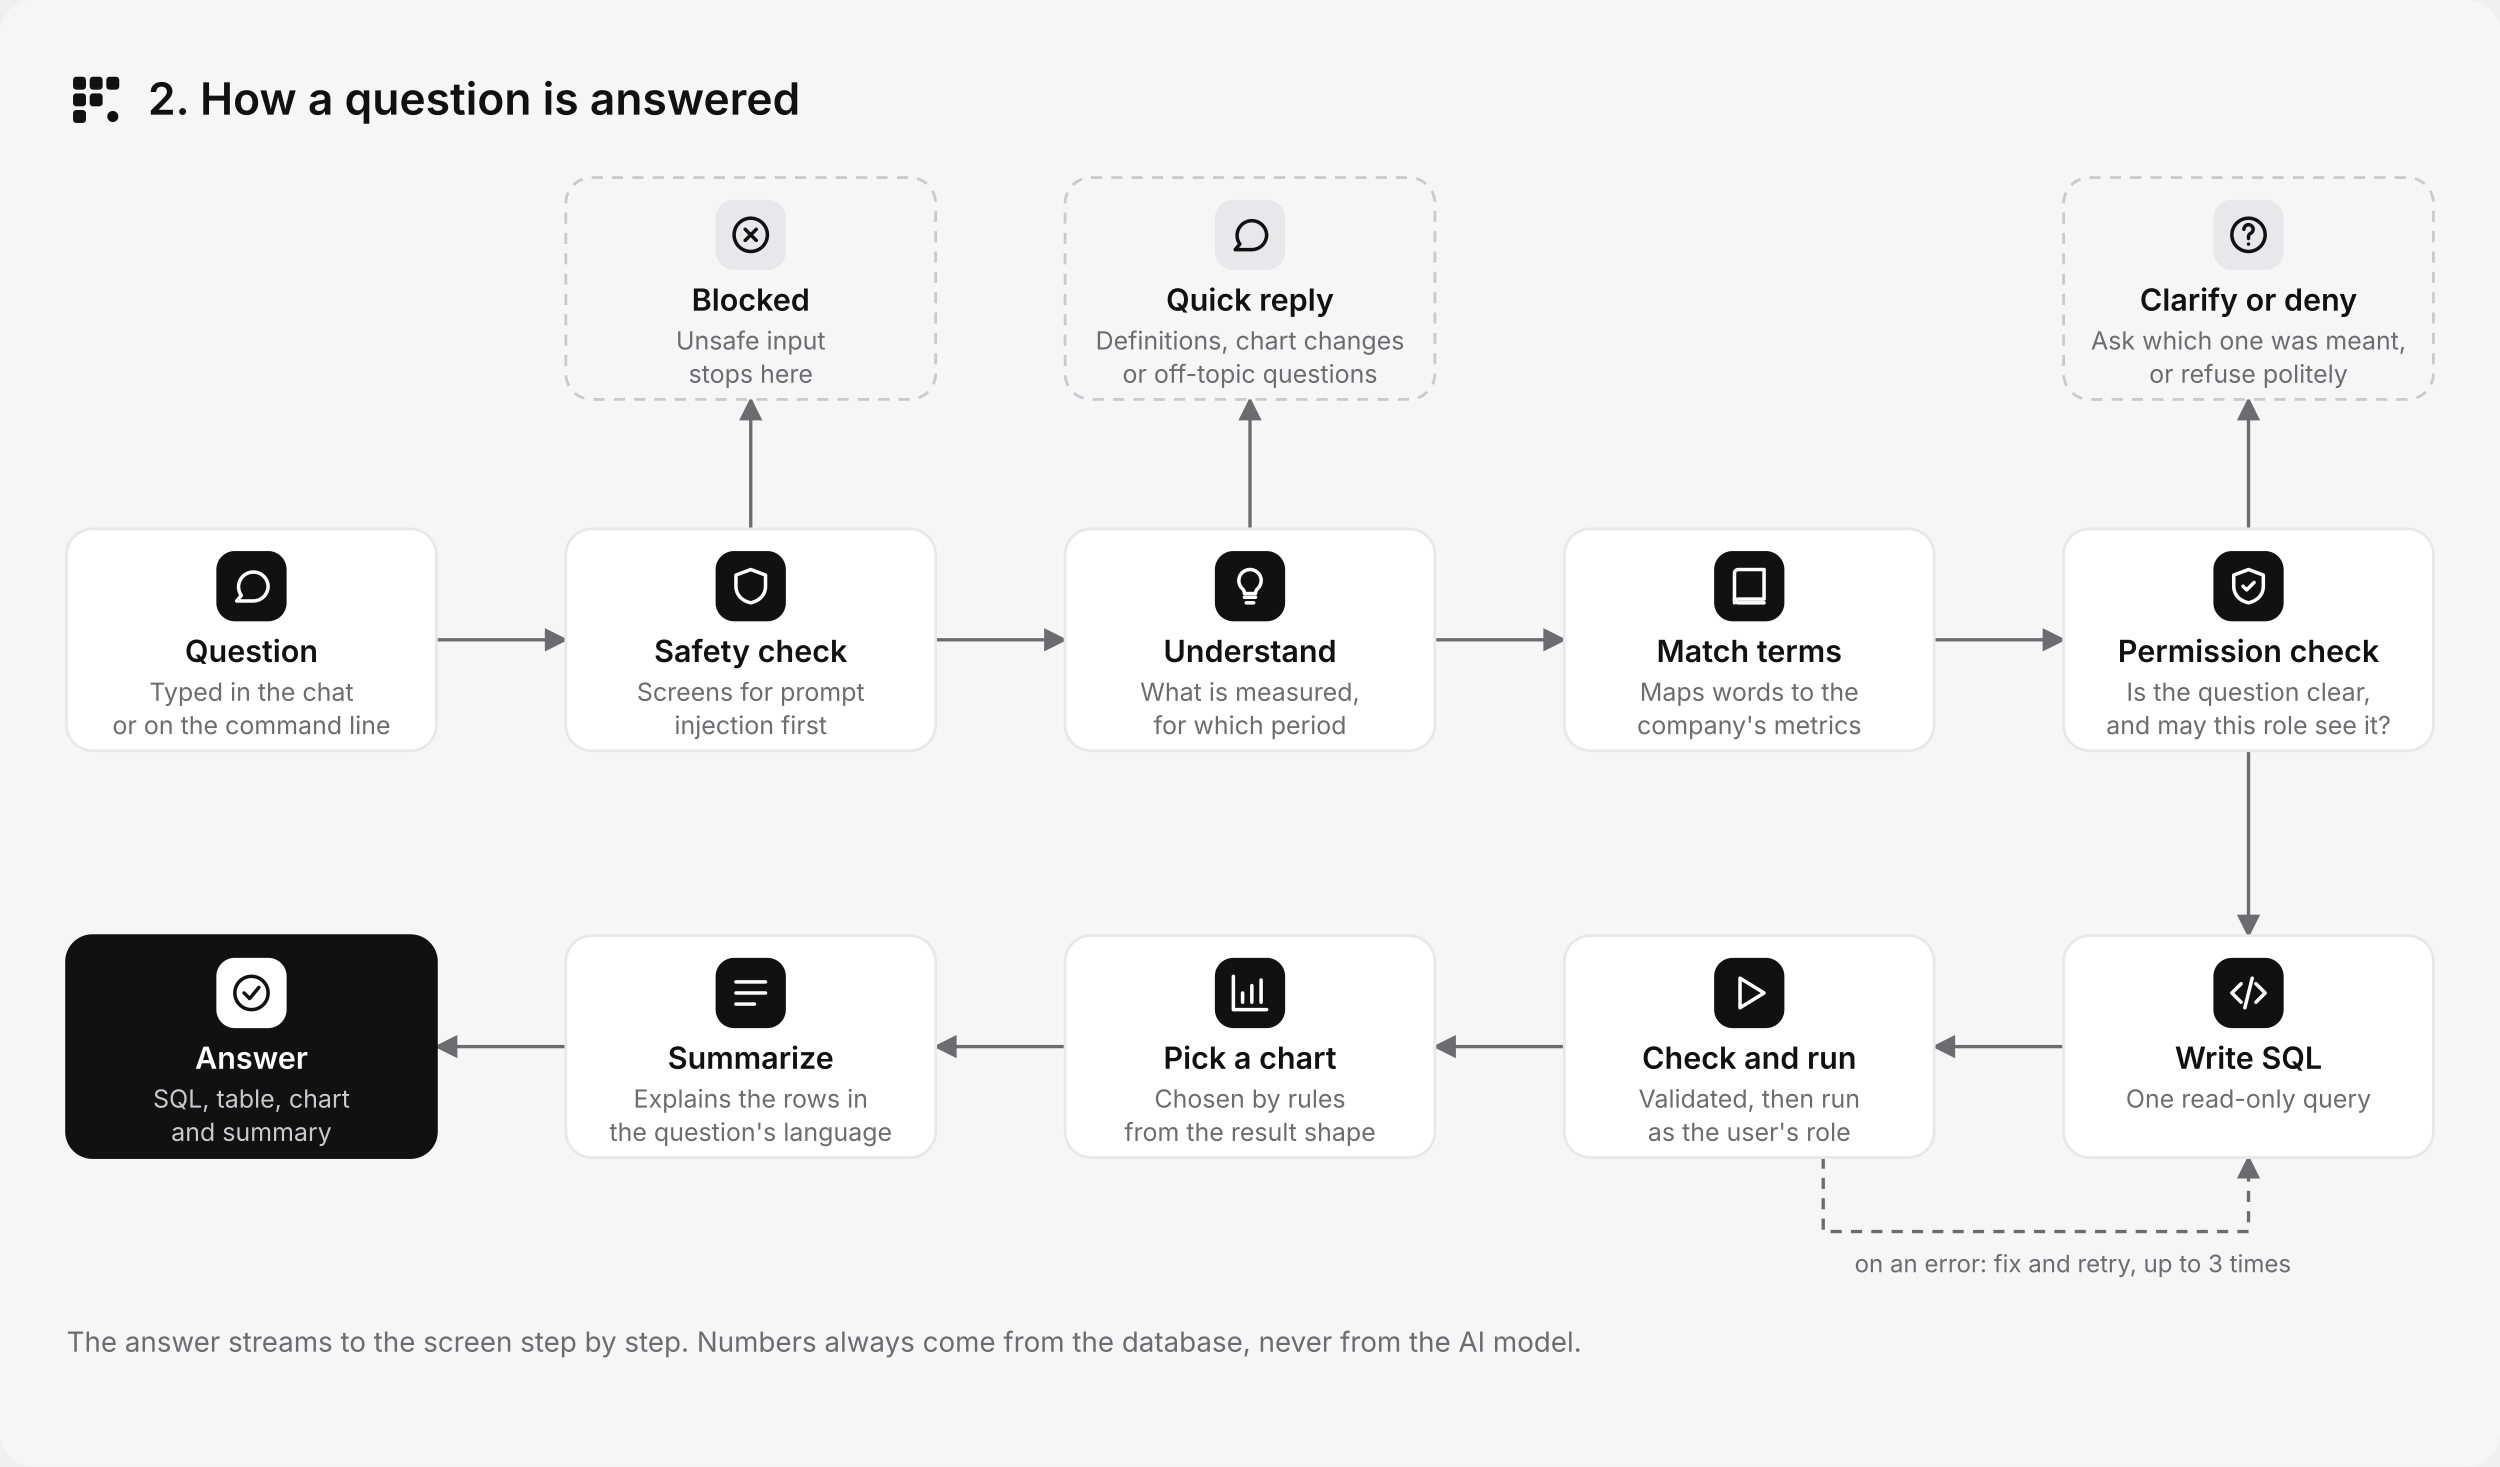
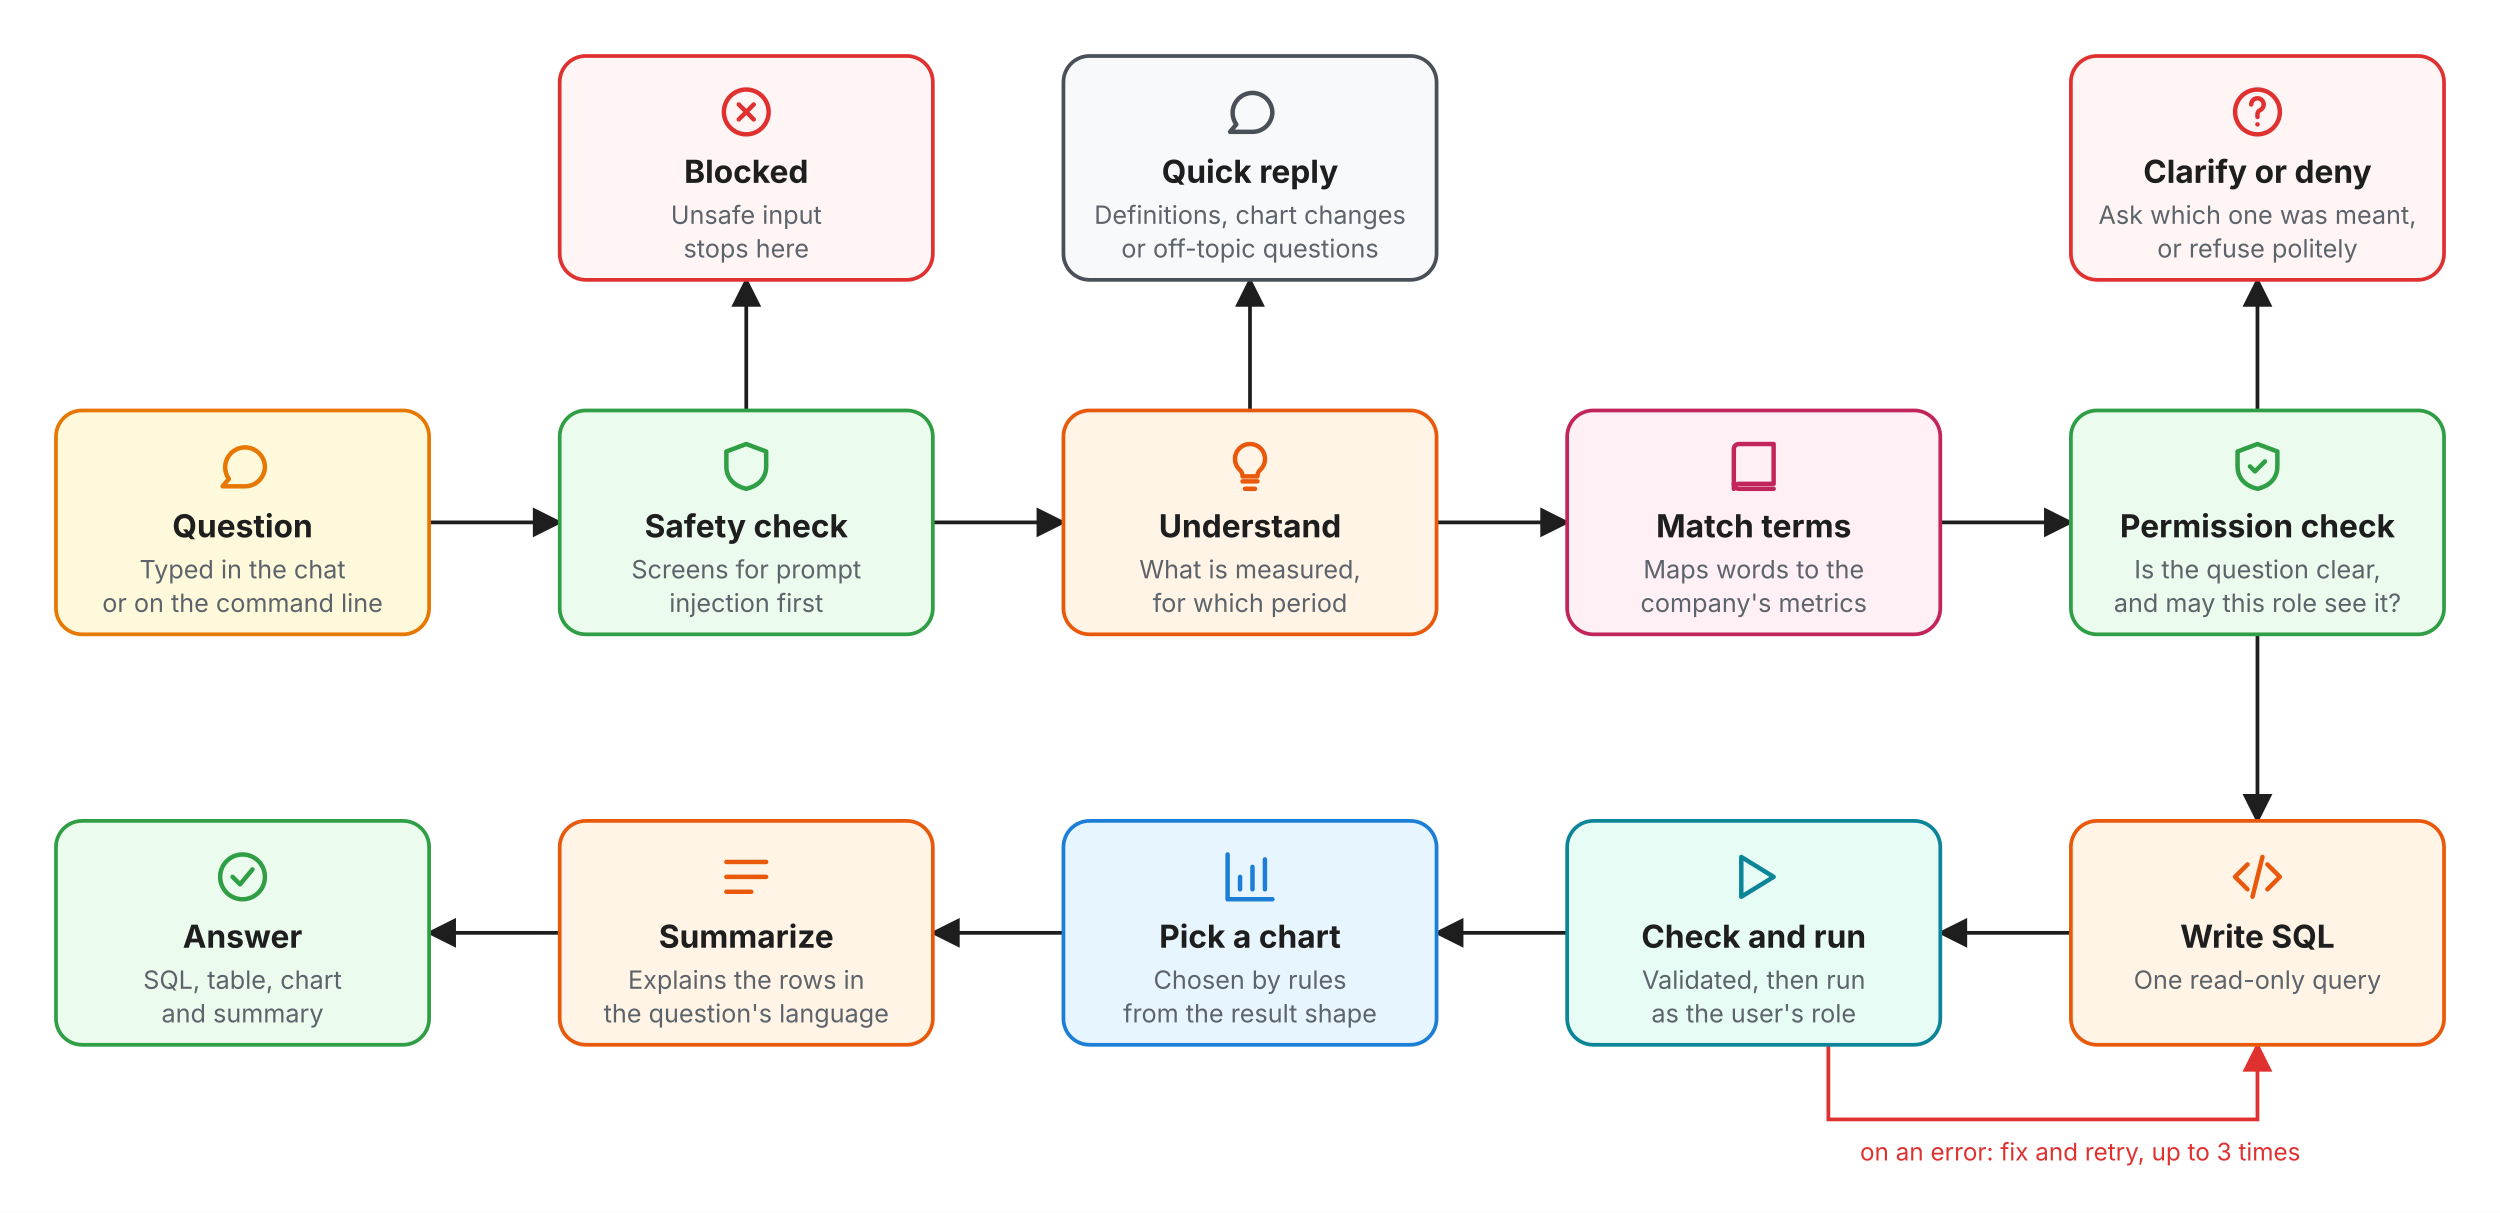
- <svg xmlns="http://www.w3.org/2000/svg" width="1352" height="793" viewBox="-36 -36 1352 793" font-family="Inter, 'Segoe UI', Helvetica, Arial, sans-serif">
-   <rect x="-36" y="-36" width="1352" height="793" rx="18" fill="#F6F6F7" />
+ <svg xmlns="http://www.w3.org/2000/svg" width="1340" height="650" viewBox="-30 30 1340 650" font-family="Inter, 'Segoe UI', Helvetica, Arial, sans-serif">
+   <rect x="-30" y="30" width="1340" height="650" fill="#ffffff" />
  <defs>
-     <marker id="head0" viewBox="0 0 10 10" refX="9" refY="5" markerWidth="7" markerHeight="7" orient="auto-start-reverse">
-       <path d="M0,0 L10,5 L0,10 z" fill="#6B6B70" />
+     <marker id="head0" viewBox="0 0 10 10" refX="9" refY="5" markerWidth="8" markerHeight="8" orient="auto-start-reverse">
+       <path d="M0,0 L10,5 L0,10 z" fill="#1e1e1e" />
+     </marker>
+     <marker id="head1" viewBox="0 0 10 10" refX="9" refY="5" markerWidth="8" markerHeight="8" orient="auto-start-reverse">
+       <path d="M0,0 L10,5 L0,10 z" fill="#e03131" />
    </marker>
  </defs>
-   <g transform="translate(0,2) scale(0.125)" fill="#111111">
-     <rect x="28" y="28" width="56" height="56" rx="14" />
-     <rect x="100" y="28" width="56" height="56" rx="14" />
-     <rect x="172" y="28" width="56" height="56" rx="14" />
-     <rect x="28" y="100" width="56" height="56" rx="14" />
-     <rect x="100" y="100" width="56" height="56" rx="14" />
-     <rect x="28" y="172" width="56" height="56" rx="14" />
-     <circle cx="200" cy="200" r="24" />
-   </g>
-   <text x="44" y="26" font-size="24" font-weight="600" fill="#111111">2. How a question is answered</text>
-   <polyline points="200,310 270,310" fill="none" stroke="#6B6B70" stroke-width="1.8" stroke-linejoin="round" marker-end="url(#head0)" />
-   <polyline points="470,310 540,310" fill="none" stroke="#6B6B70" stroke-width="1.8" stroke-linejoin="round" marker-end="url(#head0)" />
-   <polyline points="740,310 810,310" fill="none" stroke="#6B6B70" stroke-width="1.8" stroke-linejoin="round" marker-end="url(#head0)" />
-   <polyline points="1010,310 1080,310" fill="none" stroke="#6B6B70" stroke-width="1.8" stroke-linejoin="round" marker-end="url(#head0)" />
-   <polyline points="1180,370 1180,470" fill="none" stroke="#6B6B70" stroke-width="1.8" stroke-linejoin="round" marker-end="url(#head0)" />
-   <polyline points="1080,530 1010,530" fill="none" stroke="#6B6B70" stroke-width="1.8" stroke-linejoin="round" marker-end="url(#head0)" />
-   <polyline points="810,530 740,530" fill="none" stroke="#6B6B70" stroke-width="1.8" stroke-linejoin="round" marker-end="url(#head0)" />
-   <polyline points="540,530 470,530" fill="none" stroke="#6B6B70" stroke-width="1.8" stroke-linejoin="round" marker-end="url(#head0)" />
-   <polyline points="270,530 200,530" fill="none" stroke="#6B6B70" stroke-width="1.8" stroke-linejoin="round" marker-end="url(#head0)" />
-   <polyline points="370,250 370,180" fill="none" stroke="#6B6B70" stroke-width="1.8" stroke-linejoin="round" marker-end="url(#head0)" />
-   <polyline points="640,250 640,180" fill="none" stroke="#6B6B70" stroke-width="1.8" stroke-linejoin="round" marker-end="url(#head0)" />
-   <polyline points="1180,250 1180,180" fill="none" stroke="#6B6B70" stroke-width="1.8" stroke-linejoin="round" marker-end="url(#head0)" />
-   <polyline points="950,590 950,630 1180,630 1180,590" fill="none" stroke="#6B6B70" stroke-width="1.8" stroke-dasharray="6 5" stroke-linejoin="round" marker-end="url(#head0)" />
-   <rect x="270" y="60" width="200" height="120" rx="14" fill="#F6F6F7" stroke="#C9C9CE" stroke-width="1.5" stroke-dasharray="6 5" />
-   <rect x="351.0" y="72" width="38" height="38" rx="10" fill="#E8E8EA" />
-   <svg x="358.0" y="79" width="24" height="24" viewBox="0 0 24 24" fill="none" stroke="#111111" stroke-width="1.9" stroke-linecap="round" stroke-linejoin="round">
+   <polyline points="200,310 270,310" fill="none" stroke="#1e1e1e" stroke-width="2" marker-end="url(#head0)" />
+   <polyline points="470,310 540,310" fill="none" stroke="#1e1e1e" stroke-width="2" marker-end="url(#head0)" />
+   <polyline points="740,310 810,310" fill="none" stroke="#1e1e1e" stroke-width="2" marker-end="url(#head0)" />
+   <polyline points="1010,310 1080,310" fill="none" stroke="#1e1e1e" stroke-width="2" marker-end="url(#head0)" />
+   <polyline points="1180,370 1180,470" fill="none" stroke="#1e1e1e" stroke-width="2" marker-end="url(#head0)" />
+   <polyline points="1080,530 1010,530" fill="none" stroke="#1e1e1e" stroke-width="2" marker-end="url(#head0)" />
+   <polyline points="810,530 740,530" fill="none" stroke="#1e1e1e" stroke-width="2" marker-end="url(#head0)" />
+   <polyline points="540,530 470,530" fill="none" stroke="#1e1e1e" stroke-width="2" marker-end="url(#head0)" />
+   <polyline points="270,530 200,530" fill="none" stroke="#1e1e1e" stroke-width="2" marker-end="url(#head0)" />
+   <polyline points="370,250 370,180" fill="none" stroke="#1e1e1e" stroke-width="2" marker-end="url(#head0)" />
+   <polyline points="640,250 640,180" fill="none" stroke="#1e1e1e" stroke-width="2" marker-end="url(#head0)" />
+   <polyline points="1180,250 1180,180" fill="none" stroke="#1e1e1e" stroke-width="2" marker-end="url(#head0)" />
+   <polyline points="950,590 950,630 1180,630 1180,590" fill="none" stroke="#e03131" stroke-width="2" marker-end="url(#head1)" />
+   <rect x="270" y="60" width="200" height="120" rx="14" fill="#fff5f5" stroke="#e03131" stroke-width="2" />
+   <svg x="354.0" y="74" width="32" height="32" viewBox="0 0 24 24" fill="none" stroke="#e03131" stroke-width="1.8" stroke-linecap="round" stroke-linejoin="round">
    <circle cx="12" cy="12" r="9" />
    <path d="M9 9l6 6M15 9l-6 6" />
  </svg>
-   <text x="370.0" y="132" font-size="16.5" font-weight="600" fill="#111111" text-anchor="middle">Blocked</text>
-   <text x="370.0" y="153" font-size="13.5" fill="#6B6B70" text-anchor="middle">Unsafe input</text>
-   <text x="370.0" y="171" font-size="13.5" fill="#6B6B70" text-anchor="middle">stops here</text>
-   <rect x="540" y="60" width="200" height="120" rx="14" fill="#F6F6F7" stroke="#C9C9CE" stroke-width="1.5" stroke-dasharray="6 5" />
-   <rect x="621.0" y="72" width="38" height="38" rx="10" fill="#E8E8EA" />
-   <svg x="628.0" y="79" width="24" height="24" viewBox="0 0 24 24" fill="none" stroke="#111111" stroke-width="1.9" stroke-linecap="round" stroke-linejoin="round">
+   <text x="370.0" y="128" font-size="17" font-weight="700" fill="#1e1e1e" text-anchor="middle">Blocked</text>
+   <text x="370.0" y="150" font-size="13.5" fill="#5c636a" text-anchor="middle">Unsafe input</text>
+   <text x="370.0" y="168" font-size="13.5" fill="#5c636a" text-anchor="middle">stops here</text>
+   <rect x="540" y="60" width="200" height="120" rx="14" fill="#f8f9fa" stroke="#495057" stroke-width="2" />
+   <svg x="624.0" y="74" width="32" height="32" viewBox="0 0 24 24" fill="none" stroke="#495057" stroke-width="1.8" stroke-linecap="round" stroke-linejoin="round">
    <path d="M21 12a8 8 0 0 1-8 8H4l2.5-3A8 8 0 1 1 21 12z" />
  </svg>
-   <text x="640.0" y="132" font-size="16.5" font-weight="600" fill="#111111" text-anchor="middle">Quick reply</text>
-   <text x="640.0" y="153" font-size="13.5" fill="#6B6B70" text-anchor="middle">Definitions, chart changes</text>
-   <text x="640.0" y="171" font-size="13.5" fill="#6B6B70" text-anchor="middle">or off-topic questions</text>
-   <rect x="1080" y="60" width="200" height="120" rx="14" fill="#F6F6F7" stroke="#C9C9CE" stroke-width="1.5" stroke-dasharray="6 5" />
-   <rect x="1161.0" y="72" width="38" height="38" rx="10" fill="#E8E8EA" />
-   <svg x="1168.0" y="79" width="24" height="24" viewBox="0 0 24 24" fill="none" stroke="#111111" stroke-width="1.9" stroke-linecap="round" stroke-linejoin="round">
+   <text x="640.0" y="128" font-size="17" font-weight="700" fill="#1e1e1e" text-anchor="middle">Quick reply</text>
+   <text x="640.0" y="150" font-size="13.5" fill="#5c636a" text-anchor="middle">Definitions, chart changes</text>
+   <text x="640.0" y="168" font-size="13.5" fill="#5c636a" text-anchor="middle">or off-topic questions</text>
+   <rect x="1080" y="60" width="200" height="120" rx="14" fill="#fff5f5" stroke="#e03131" stroke-width="2" />
+   <svg x="1164.0" y="74" width="32" height="32" viewBox="0 0 24 24" fill="none" stroke="#e03131" stroke-width="1.8" stroke-linecap="round" stroke-linejoin="round">
    <circle cx="12" cy="12" r="9" />
    <path d="M9.5 9a2.5 2.5 0 1 1 3.5 2.3c-.6.3-1 .9-1 1.6V14M12 17h.01" />
  </svg>
-   <text x="1180.0" y="132" font-size="16.5" font-weight="600" fill="#111111" text-anchor="middle">Clarify or deny</text>
-   <text x="1180.0" y="153" font-size="13.5" fill="#6B6B70" text-anchor="middle">Ask which one was meant,</text>
-   <text x="1180.0" y="171" font-size="13.5" fill="#6B6B70" text-anchor="middle">or refuse politely</text>
-   <rect x="0" y="250" width="200" height="120" rx="14" fill="#FFFFFF" stroke="#E8E8EA" stroke-width="1.5" />
-   <rect x="81.0" y="262" width="38" height="38" rx="10" fill="#111111" />
-   <svg x="88.0" y="269" width="24" height="24" viewBox="0 0 24 24" fill="none" stroke="#FFFFFF" stroke-width="1.9" stroke-linecap="round" stroke-linejoin="round">
+   <text x="1180.0" y="128" font-size="17" font-weight="700" fill="#1e1e1e" text-anchor="middle">Clarify or deny</text>
+   <text x="1180.0" y="150" font-size="13.5" fill="#5c636a" text-anchor="middle">Ask which one was meant,</text>
+   <text x="1180.0" y="168" font-size="13.5" fill="#5c636a" text-anchor="middle">or refuse politely</text>
+   <rect x="0" y="250" width="200" height="120" rx="14" fill="#fff9db" stroke="#e67700" stroke-width="2" />
+   <svg x="84.0" y="264" width="32" height="32" viewBox="0 0 24 24" fill="none" stroke="#e67700" stroke-width="1.8" stroke-linecap="round" stroke-linejoin="round">
    <path d="M21 12a8 8 0 0 1-8 8H4l2.5-3A8 8 0 1 1 21 12z" />
  </svg>
-   <text x="100.0" y="322" font-size="16.5" font-weight="600" fill="#111111" text-anchor="middle">Question</text>
-   <text x="100.0" y="343" font-size="13.5" fill="#6B6B70" text-anchor="middle">Typed in the chat</text>
-   <text x="100.0" y="361" font-size="13.5" fill="#6B6B70" text-anchor="middle">or on the command line</text>
-   <rect x="270" y="250" width="200" height="120" rx="14" fill="#FFFFFF" stroke="#E8E8EA" stroke-width="1.5" />
-   <rect x="351.0" y="262" width="38" height="38" rx="10" fill="#111111" />
-   <svg x="358.0" y="269" width="24" height="24" viewBox="0 0 24 24" fill="none" stroke="#FFFFFF" stroke-width="1.9" stroke-linecap="round" stroke-linejoin="round">
+   <text x="100.0" y="318" font-size="17" font-weight="700" fill="#1e1e1e" text-anchor="middle">Question</text>
+   <text x="100.0" y="340" font-size="13.5" fill="#5c636a" text-anchor="middle">Typed in the chat</text>
+   <text x="100.0" y="358" font-size="13.5" fill="#5c636a" text-anchor="middle">or on the command line</text>
+   <rect x="270" y="250" width="200" height="120" rx="14" fill="#ebfbee" stroke="#2f9e44" stroke-width="2" />
+   <svg x="354.0" y="264" width="32" height="32" viewBox="0 0 24 24" fill="none" stroke="#2f9e44" stroke-width="1.8" stroke-linecap="round" stroke-linejoin="round">
    <path d="M12 3l8 3v6c0 5-3.5 8-8 9-4.5-1-8-4-8-9V6z" />
  </svg>
-   <text x="370.0" y="322" font-size="16.5" font-weight="600" fill="#111111" text-anchor="middle">Safety check</text>
-   <text x="370.0" y="343" font-size="13.5" fill="#6B6B70" text-anchor="middle">Screens for prompt</text>
-   <text x="370.0" y="361" font-size="13.5" fill="#6B6B70" text-anchor="middle">injection first</text>
-   <rect x="540" y="250" width="200" height="120" rx="14" fill="#FFFFFF" stroke="#E8E8EA" stroke-width="1.5" />
-   <rect x="621.0" y="262" width="38" height="38" rx="10" fill="#111111" />
-   <svg x="628.0" y="269" width="24" height="24" viewBox="0 0 24 24" fill="none" stroke="#FFFFFF" stroke-width="1.9" stroke-linecap="round" stroke-linejoin="round">
+   <text x="370.0" y="318" font-size="17" font-weight="700" fill="#1e1e1e" text-anchor="middle">Safety check</text>
+   <text x="370.0" y="340" font-size="13.5" fill="#5c636a" text-anchor="middle">Screens for prompt</text>
+   <text x="370.0" y="358" font-size="13.5" fill="#5c636a" text-anchor="middle">injection first</text>
+   <rect x="540" y="250" width="200" height="120" rx="14" fill="#fff4e6" stroke="#e8590c" stroke-width="2" />
+   <svg x="624.0" y="264" width="32" height="32" viewBox="0 0 24 24" fill="none" stroke="#e8590c" stroke-width="1.8" stroke-linecap="round" stroke-linejoin="round">
    <path d="M9 18h6M10 21h4" />
    <path d="M12 3a6 6 0 0 0-4 10.5c.7.7 1 1.5 1 2.5h6c0-1 .3-1.8 1-2.5A6 6 0 0 0 12 3z" />
  </svg>
-   <text x="640.0" y="322" font-size="16.5" font-weight="600" fill="#111111" text-anchor="middle">Understand</text>
-   <text x="640.0" y="343" font-size="13.5" fill="#6B6B70" text-anchor="middle">What is measured,</text>
-   <text x="640.0" y="361" font-size="13.5" fill="#6B6B70" text-anchor="middle">for which period</text>
-   <rect x="810" y="250" width="200" height="120" rx="14" fill="#FFFFFF" stroke="#E8E8EA" stroke-width="1.5" />
-   <rect x="891.0" y="262" width="38" height="38" rx="10" fill="#111111" />
-   <svg x="898.0" y="269" width="24" height="24" viewBox="0 0 24 24" fill="none" stroke="#FFFFFF" stroke-width="1.9" stroke-linecap="round" stroke-linejoin="round">
+   <text x="640.0" y="318" font-size="17" font-weight="700" fill="#1e1e1e" text-anchor="middle">Understand</text>
+   <text x="640.0" y="340" font-size="13.5" fill="#5c636a" text-anchor="middle">What is measured,</text>
+   <text x="640.0" y="358" font-size="13.5" fill="#5c636a" text-anchor="middle">for which period</text>
+   <rect x="810" y="250" width="200" height="120" rx="14" fill="#fff0f6" stroke="#c2255c" stroke-width="2" />
+   <svg x="894.0" y="264" width="32" height="32" viewBox="0 0 24 24" fill="none" stroke="#c2255c" stroke-width="1.8" stroke-linecap="round" stroke-linejoin="round">
    <path d="M4 19V5a2 2 0 0 1 2-2h14v16H6a2 2 0 0 0-2 2z" />
    <path d="M4 19a2 2 0 0 0 2 2h14" />
  </svg>
-   <text x="910.0" y="322" font-size="16.5" font-weight="600" fill="#111111" text-anchor="middle">Match terms</text>
-   <text x="910.0" y="343" font-size="13.5" fill="#6B6B70" text-anchor="middle">Maps words to the</text>
-   <text x="910.0" y="361" font-size="13.5" fill="#6B6B70" text-anchor="middle">company's metrics</text>
-   <rect x="1080" y="250" width="200" height="120" rx="14" fill="#FFFFFF" stroke="#E8E8EA" stroke-width="1.5" />
-   <rect x="1161.0" y="262" width="38" height="38" rx="10" fill="#111111" />
-   <svg x="1168.0" y="269" width="24" height="24" viewBox="0 0 24 24" fill="none" stroke="#FFFFFF" stroke-width="1.9" stroke-linecap="round" stroke-linejoin="round">
+   <text x="910.0" y="318" font-size="17" font-weight="700" fill="#1e1e1e" text-anchor="middle">Match terms</text>
+   <text x="910.0" y="340" font-size="13.5" fill="#5c636a" text-anchor="middle">Maps words to the</text>
+   <text x="910.0" y="358" font-size="13.5" fill="#5c636a" text-anchor="middle">company's metrics</text>
+   <rect x="1080" y="250" width="200" height="120" rx="14" fill="#ebfbee" stroke="#2f9e44" stroke-width="2" />
+   <svg x="1164.0" y="264" width="32" height="32" viewBox="0 0 24 24" fill="none" stroke="#2f9e44" stroke-width="1.8" stroke-linecap="round" stroke-linejoin="round">
    <path d="M12 3l8 3v6c0 5-3.5 8-8 9-4.5-1-8-4-8-9V6z" />
    <path d="M9 12l2 2 4-4" />
  </svg>
-   <text x="1180.0" y="322" font-size="16.5" font-weight="600" fill="#111111" text-anchor="middle">Permission check</text>
-   <text x="1180.0" y="343" font-size="13.5" fill="#6B6B70" text-anchor="middle">Is the question clear,</text>
-   <text x="1180.0" y="361" font-size="13.5" fill="#6B6B70" text-anchor="middle">and may this role see it?</text>
-   <rect x="1080" y="470" width="200" height="120" rx="14" fill="#FFFFFF" stroke="#E8E8EA" stroke-width="1.5" />
-   <rect x="1161.0" y="482" width="38" height="38" rx="10" fill="#111111" />
-   <svg x="1168.0" y="489" width="24" height="24" viewBox="0 0 24 24" fill="none" stroke="#FFFFFF" stroke-width="1.9" stroke-linecap="round" stroke-linejoin="round">
+   <text x="1180.0" y="318" font-size="17" font-weight="700" fill="#1e1e1e" text-anchor="middle">Permission check</text>
+   <text x="1180.0" y="340" font-size="13.5" fill="#5c636a" text-anchor="middle">Is the question clear,</text>
+   <text x="1180.0" y="358" font-size="13.5" fill="#5c636a" text-anchor="middle">and may this role see it?</text>
+   <rect x="1080" y="470" width="200" height="120" rx="14" fill="#fff4e6" stroke="#e8590c" stroke-width="2" />
+   <svg x="1164.0" y="484" width="32" height="32" viewBox="0 0 24 24" fill="none" stroke="#e8590c" stroke-width="1.8" stroke-linecap="round" stroke-linejoin="round">
    <path d="M8 7l-5 5 5 5M16 7l5 5-5 5M14 4l-4 16" />
  </svg>
-   <text x="1180.0" y="542" font-size="16.5" font-weight="600" fill="#111111" text-anchor="middle">Write SQL</text>
-   <text x="1180.0" y="563" font-size="13.5" fill="#6B6B70" text-anchor="middle">One read-only query</text>
-   <rect x="810" y="470" width="200" height="120" rx="14" fill="#FFFFFF" stroke="#E8E8EA" stroke-width="1.5" />
-   <rect x="891.0" y="482" width="38" height="38" rx="10" fill="#111111" />
-   <svg x="898.0" y="489" width="24" height="24" viewBox="0 0 24 24" fill="none" stroke="#FFFFFF" stroke-width="1.9" stroke-linecap="round" stroke-linejoin="round">
+   <text x="1180.0" y="538" font-size="17" font-weight="700" fill="#1e1e1e" text-anchor="middle">Write SQL</text>
+   <text x="1180.0" y="560" font-size="13.5" fill="#5c636a" text-anchor="middle">One read-only query</text>
+   <rect x="810" y="470" width="200" height="120" rx="14" fill="#e6fcf5" stroke="#0c8599" stroke-width="2" />
+   <svg x="894.0" y="484" width="32" height="32" viewBox="0 0 24 24" fill="none" stroke="#0c8599" stroke-width="1.8" stroke-linecap="round" stroke-linejoin="round">
    <path d="M7 4l13 8-13 8z" />
  </svg>
-   <text x="910.0" y="542" font-size="16.5" font-weight="600" fill="#111111" text-anchor="middle">Check and run</text>
-   <text x="910.0" y="563" font-size="13.5" fill="#6B6B70" text-anchor="middle">Validated, then run</text>
-   <text x="910.0" y="581" font-size="13.5" fill="#6B6B70" text-anchor="middle">as the user's role</text>
-   <rect x="540" y="470" width="200" height="120" rx="14" fill="#FFFFFF" stroke="#E8E8EA" stroke-width="1.5" />
-   <rect x="621.0" y="482" width="38" height="38" rx="10" fill="#111111" />
-   <svg x="628.0" y="489" width="24" height="24" viewBox="0 0 24 24" fill="none" stroke="#FFFFFF" stroke-width="1.9" stroke-linecap="round" stroke-linejoin="round">
+   <text x="910.0" y="538" font-size="17" font-weight="700" fill="#1e1e1e" text-anchor="middle">Check and run</text>
+   <text x="910.0" y="560" font-size="13.5" fill="#5c636a" text-anchor="middle">Validated, then run</text>
+   <text x="910.0" y="578" font-size="13.5" fill="#5c636a" text-anchor="middle">as the user's role</text>
+   <rect x="540" y="470" width="200" height="120" rx="14" fill="#e7f5ff" stroke="#1c7ed6" stroke-width="2" />
+   <svg x="624.0" y="484" width="32" height="32" viewBox="0 0 24 24" fill="none" stroke="#1c7ed6" stroke-width="1.8" stroke-linecap="round" stroke-linejoin="round">
    <path d="M3 3v18h18" />
    <path d="M8 17v-5M13 17V8M18 17V5" />
  </svg>
-   <text x="640.0" y="542" font-size="16.5" font-weight="600" fill="#111111" text-anchor="middle">Pick a chart</text>
-   <text x="640.0" y="563" font-size="13.5" fill="#6B6B70" text-anchor="middle">Chosen by rules</text>
-   <text x="640.0" y="581" font-size="13.5" fill="#6B6B70" text-anchor="middle">from the result shape</text>
-   <rect x="270" y="470" width="200" height="120" rx="14" fill="#FFFFFF" stroke="#E8E8EA" stroke-width="1.5" />
-   <rect x="351.0" y="482" width="38" height="38" rx="10" fill="#111111" />
-   <svg x="358.0" y="489" width="24" height="24" viewBox="0 0 24 24" fill="none" stroke="#FFFFFF" stroke-width="1.9" stroke-linecap="round" stroke-linejoin="round">
+   <text x="640.0" y="538" font-size="17" font-weight="700" fill="#1e1e1e" text-anchor="middle">Pick a chart</text>
+   <text x="640.0" y="560" font-size="13.5" fill="#5c636a" text-anchor="middle">Chosen by rules</text>
+   <text x="640.0" y="578" font-size="13.5" fill="#5c636a" text-anchor="middle">from the result shape</text>
+   <rect x="270" y="470" width="200" height="120" rx="14" fill="#fff4e6" stroke="#e8590c" stroke-width="2" />
+   <svg x="354.0" y="484" width="32" height="32" viewBox="0 0 24 24" fill="none" stroke="#e8590c" stroke-width="1.8" stroke-linecap="round" stroke-linejoin="round">
    <path d="M4 6h16M4 12h16M4 18h10" />
  </svg>
-   <text x="370.0" y="542" font-size="16.5" font-weight="600" fill="#111111" text-anchor="middle">Summarize</text>
-   <text x="370.0" y="563" font-size="13.5" fill="#6B6B70" text-anchor="middle">Explains the rows in</text>
-   <text x="370.0" y="581" font-size="13.5" fill="#6B6B70" text-anchor="middle">the question's language</text>
-   <rect x="0" y="470" width="200" height="120" rx="14" fill="#111111" stroke="#111111" stroke-width="1.5" />
-   <rect x="81.0" y="482" width="38" height="38" rx="10" fill="#FFFFFF" />
-   <svg x="88.0" y="489" width="24" height="24" viewBox="0 0 24 24" fill="none" stroke="#111111" stroke-width="1.9" stroke-linecap="round" stroke-linejoin="round">
+   <text x="370.0" y="538" font-size="17" font-weight="700" fill="#1e1e1e" text-anchor="middle">Summarize</text>
+   <text x="370.0" y="560" font-size="13.5" fill="#5c636a" text-anchor="middle">Explains the rows in</text>
+   <text x="370.0" y="578" font-size="13.5" fill="#5c636a" text-anchor="middle">the question's language</text>
+   <rect x="0" y="470" width="200" height="120" rx="14" fill="#ebfbee" stroke="#2f9e44" stroke-width="2" />
+   <svg x="84.0" y="484" width="32" height="32" viewBox="0 0 24 24" fill="none" stroke="#2f9e44" stroke-width="1.8" stroke-linecap="round" stroke-linejoin="round">
    <circle cx="12" cy="12" r="9" />
    <path d="M8 12l3 3 5-6" />
  </svg>
-   <text x="100.0" y="542" font-size="16.5" font-weight="600" fill="#FFFFFF" text-anchor="middle">Answer</text>
-   <text x="100.0" y="563" font-size="13.5" fill="#C9C9CE" text-anchor="middle">SQL, table, chart</text>
-   <text x="100.0" y="581" font-size="13.5" fill="#C9C9CE" text-anchor="middle">and summary</text>
-   <text x="1085" y="652" font-size="13" fill="#6B6B70" text-anchor="middle">on an error: fix and retry, up to 3 times</text>
-   <text x="0" y="695" font-size="15" fill="#6B6B70">The answer streams to the screen step by step. Numbers always come from the database, never from the AI model.</text>
+   <text x="100.0" y="538" font-size="17" font-weight="700" fill="#1e1e1e" text-anchor="middle">Answer</text>
+   <text x="100.0" y="560" font-size="13.5" fill="#5c636a" text-anchor="middle">SQL, table, chart</text>
+   <text x="100.0" y="578" font-size="13.5" fill="#5c636a" text-anchor="middle">and summary</text>
+   <text x="1085" y="652" font-size="13" fill="#e03131" text-anchor="middle">on an error: fix and retry, up to 3 times</text>
</svg>
